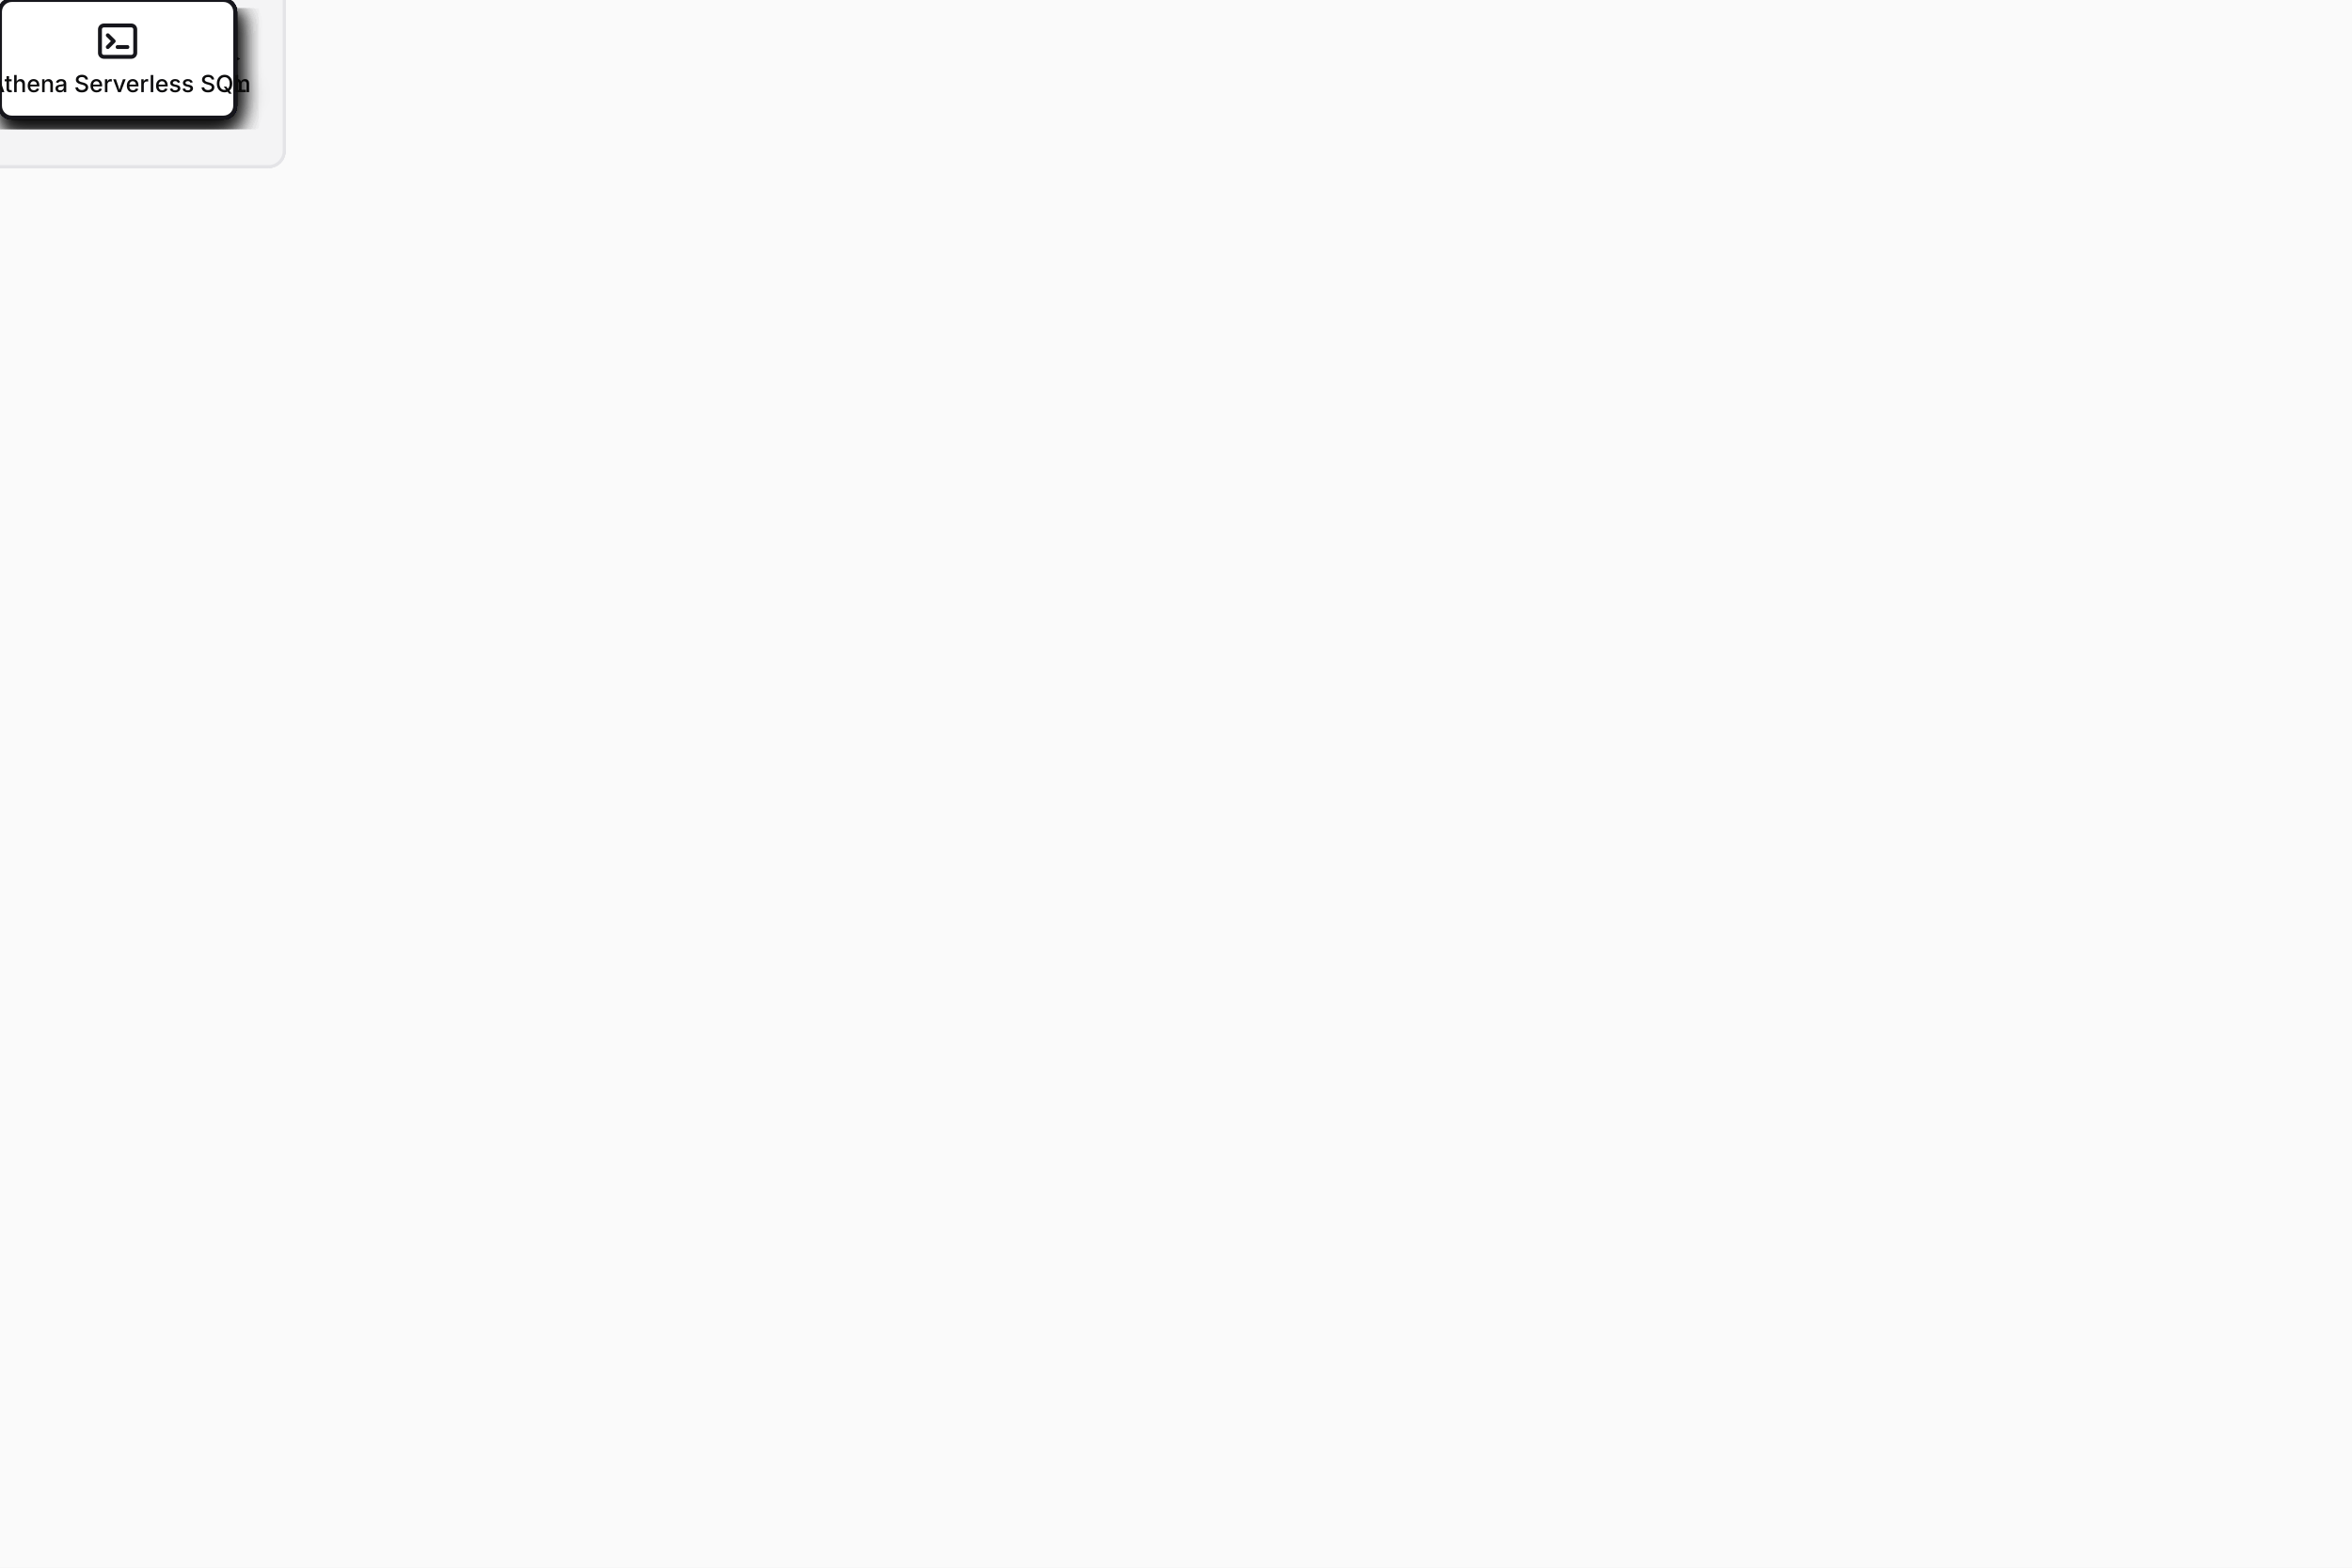
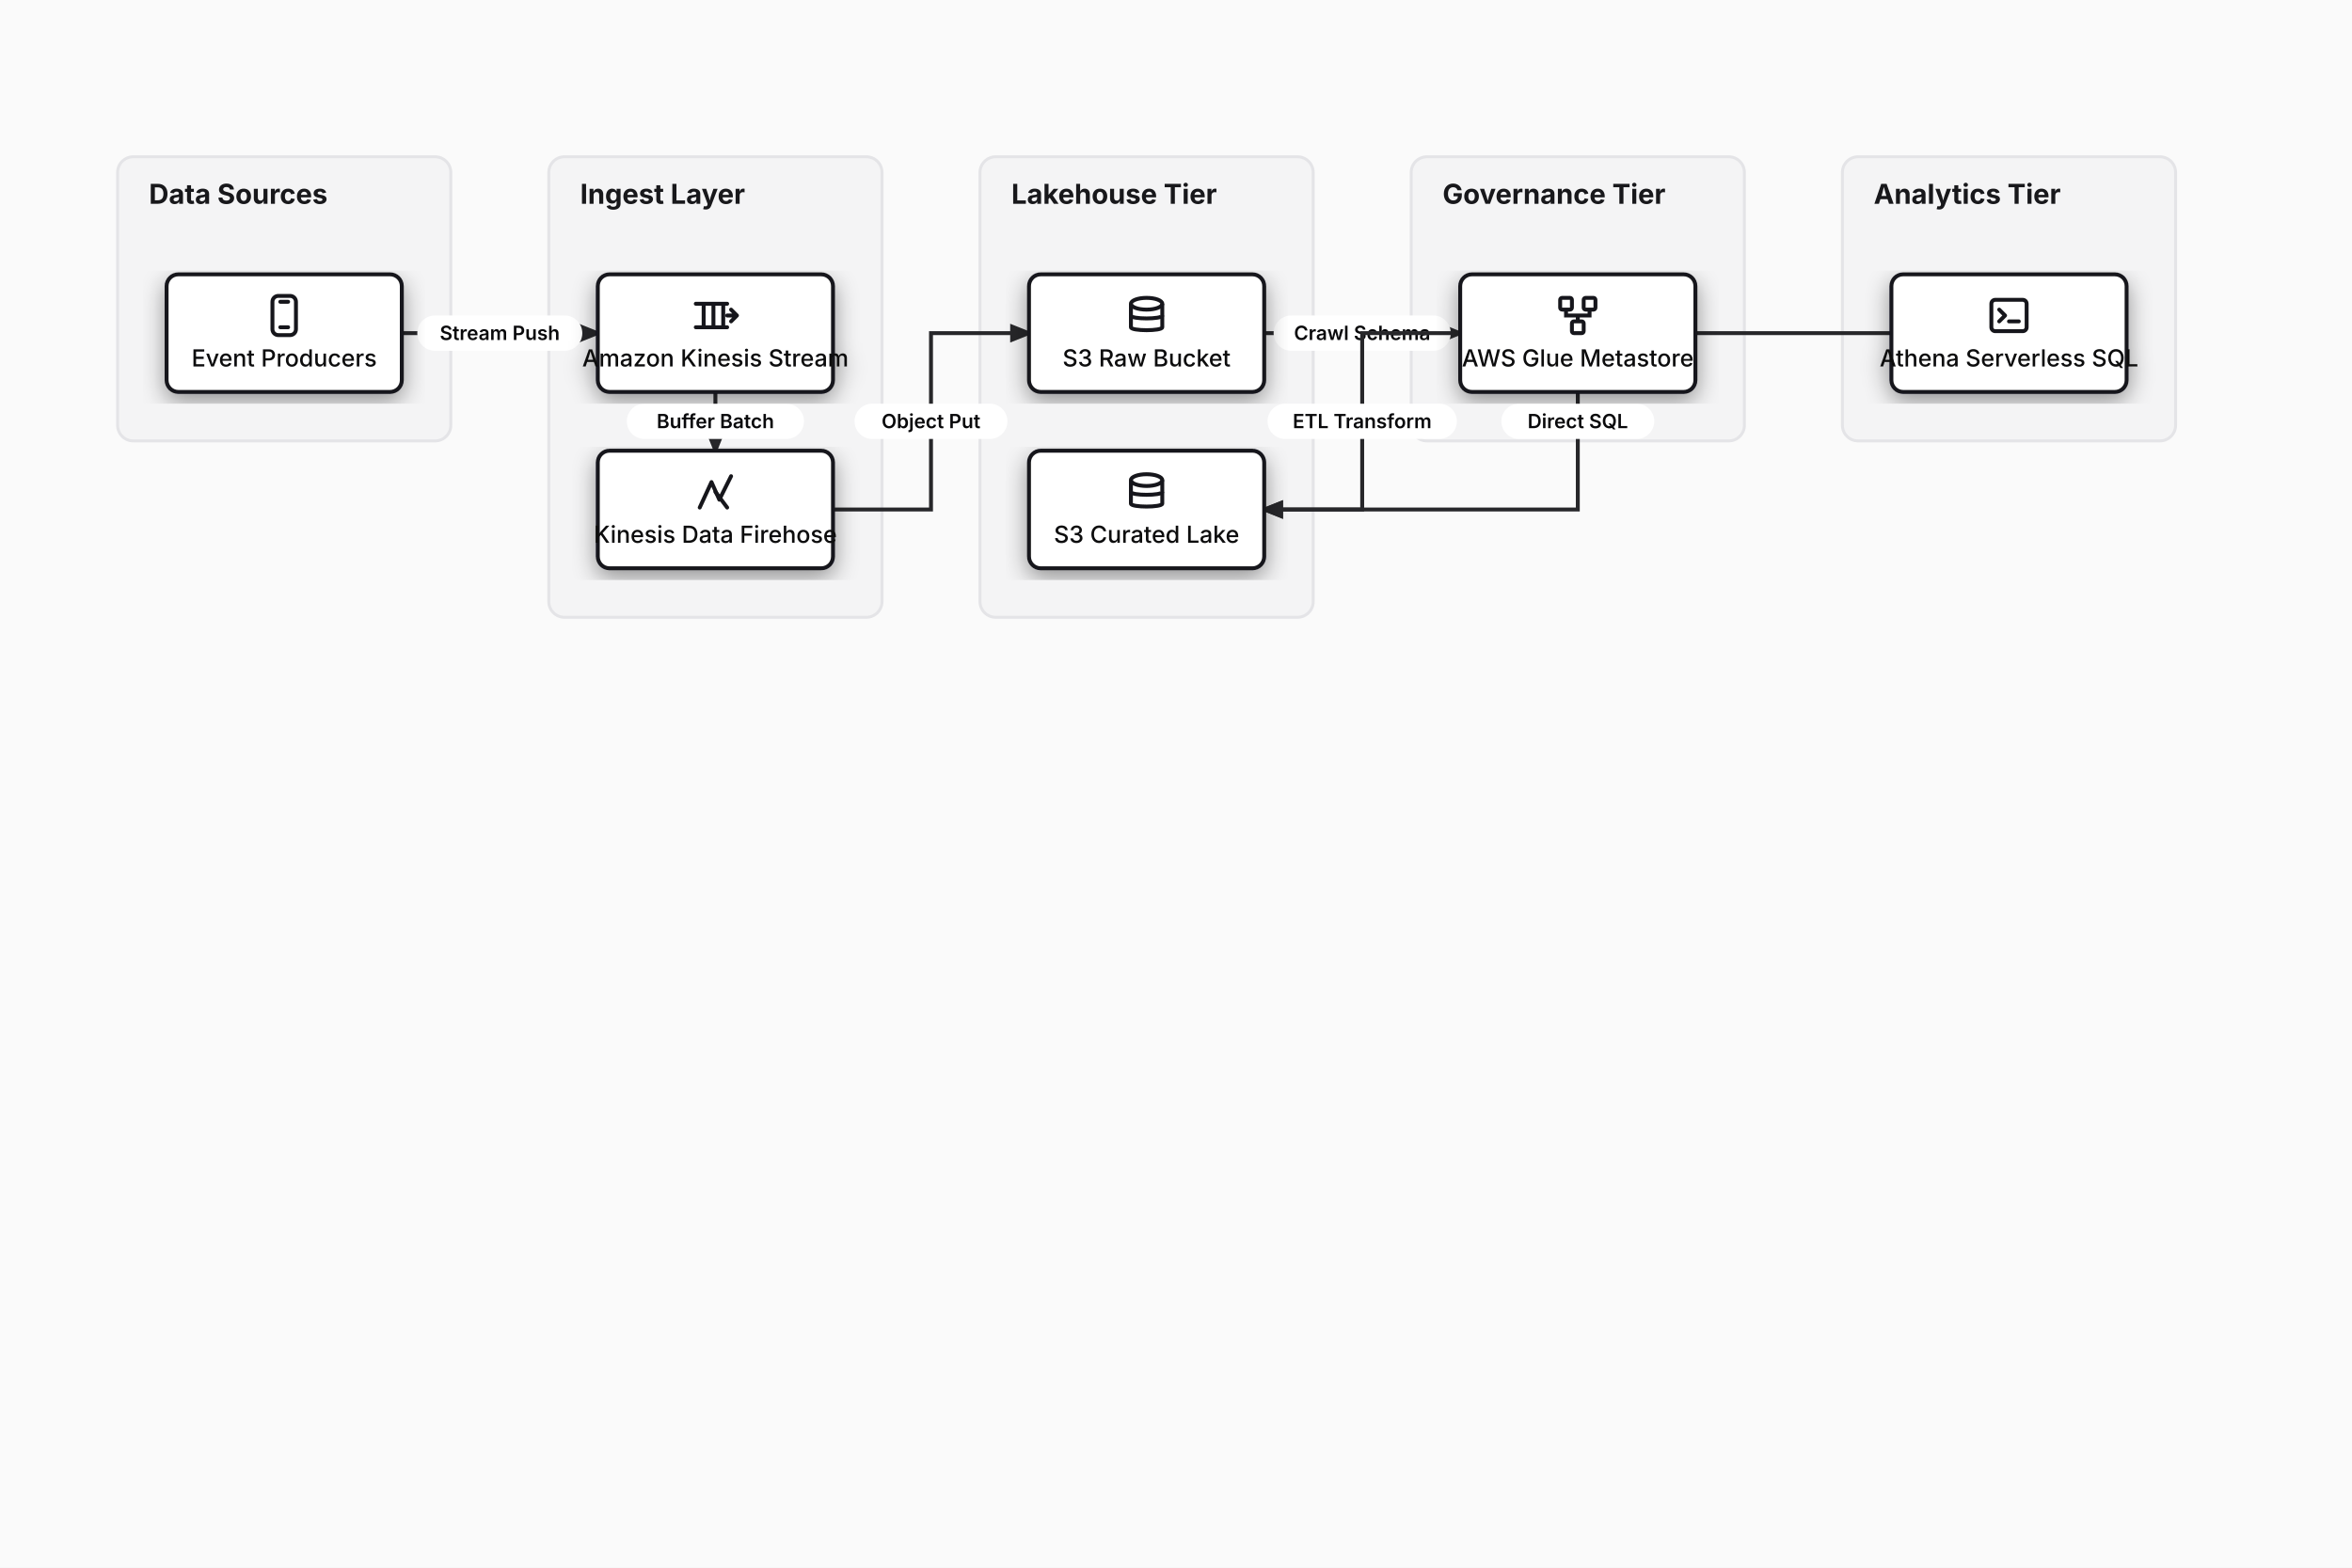
<svg xmlns="http://www.w3.org/2000/svg" viewBox="0 0 1200.0 800.0" width="1200.0" height="800.0">
  <defs>
    <marker id="arrow" viewBox="0 0 10 10" refX="8" refY="5" markerWidth="6" markerHeight="6" orient="auto-start-reverse">
      <path d="M 0 1 L 10 5 L 0 9 z" fill="#18181B" />
    </marker>
    <marker id="arrow-27272A" viewBox="0 0 10 10" refX="8" refY="5" markerWidth="6" markerHeight="6" orient="auto-start-reverse">
      <path d="M 0 1 L 10 5 L 0 9 z" fill="#27272A" />
    </marker>
    <filter id="shadow" x="-10%" y="-10%" width="120%" height="120%">
      <feDropShadow dx="0" dy="4" stdDeviation="6" flood-color="#000000" flood-opacity="0.4" />
    </filter>
  </defs>
  <rect width="100%" height="100%" fill="#FAFAFA" />
  <g id="group_1">
-     <rect x="-25.0" y="-60.0" width="170.0" height="145.0" rx="8" fill="#F4F4F5" stroke="#E4E4E7" stroke-width="1.5" />
-     <text x="-9.0" y="-36.0" fill="#18181B" font-family="Inter, -apple-system, BlinkMacSystemFont, 'Segoe UI', Roboto, sans-serif" font-size="14" font-weight="bold">Data Sources</text>
+     <rect x="60.0" y="80.0" width="170.0" height="145.0" rx="8" fill="#F4F4F5" stroke="#E4E4E7" stroke-width="1.5" />
+     <text x="76.0" y="104.0" fill="#18181B" font-family="Inter, -apple-system, BlinkMacSystemFont, 'Segoe UI', Roboto, sans-serif" font-size="14" font-weight="bold">Data Sources</text>
  </g>
  <g id="group_2">
-     <rect x="-25.0" y="-60.0" width="170.0" height="145.0" rx="8" fill="#F4F4F5" stroke="#E4E4E7" stroke-width="1.5" />
-     <text x="-9.0" y="-36.0" fill="#18181B" font-family="Inter, -apple-system, BlinkMacSystemFont, 'Segoe UI', Roboto, sans-serif" font-size="14" font-weight="bold">Ingest Layer</text>
+     <rect x="280.0" y="80.0" width="170.0" height="235.0" rx="8" fill="#F4F4F5" stroke="#E4E4E7" stroke-width="1.5" />
+     <text x="296.0" y="104.0" fill="#18181B" font-family="Inter, -apple-system, BlinkMacSystemFont, 'Segoe UI', Roboto, sans-serif" font-size="14" font-weight="bold">Ingest Layer</text>
  </g>
  <g id="group_3">
-     <rect x="-25.0" y="-60.0" width="170.0" height="145.0" rx="8" fill="#F4F4F5" stroke="#E4E4E7" stroke-width="1.5" />
-     <text x="-9.0" y="-36.0" fill="#18181B" font-family="Inter, -apple-system, BlinkMacSystemFont, 'Segoe UI', Roboto, sans-serif" font-size="14" font-weight="bold">Lakehouse Tier</text>
+     <rect x="500.0" y="80.0" width="170.0" height="235.0" rx="8" fill="#F4F4F5" stroke="#E4E4E7" stroke-width="1.5" />
+     <text x="516.0" y="104.0" fill="#18181B" font-family="Inter, -apple-system, BlinkMacSystemFont, 'Segoe UI', Roboto, sans-serif" font-size="14" font-weight="bold">Lakehouse Tier</text>
  </g>
  <g id="group_4">
-     <rect x="-25.0" y="-60.0" width="170.0" height="145.0" rx="8" fill="#F4F4F5" stroke="#E4E4E7" stroke-width="1.5" />
-     <text x="-9.0" y="-36.0" fill="#18181B" font-family="Inter, -apple-system, BlinkMacSystemFont, 'Segoe UI', Roboto, sans-serif" font-size="14" font-weight="bold">Governance Tier</text>
+     <rect x="720.0" y="80.0" width="170.0" height="145.0" rx="8" fill="#F4F4F5" stroke="#E4E4E7" stroke-width="1.5" />
+     <text x="736.0" y="104.0" fill="#18181B" font-family="Inter, -apple-system, BlinkMacSystemFont, 'Segoe UI', Roboto, sans-serif" font-size="14" font-weight="bold">Governance Tier</text>
  </g>
  <g id="group_5">
-     <rect x="-25.0" y="-60.0" width="170.0" height="145.0" rx="8" fill="#F4F4F5" stroke="#E4E4E7" stroke-width="1.5" />
-     <text x="-9.0" y="-36.0" fill="#18181B" font-family="Inter, -apple-system, BlinkMacSystemFont, 'Segoe UI', Roboto, sans-serif" font-size="14" font-weight="bold">Analytics Tier</text>
+     <rect x="940.0" y="80.0" width="170.0" height="145.0" rx="8" fill="#F4F4F5" stroke="#E4E4E7" stroke-width="1.5" />
+     <text x="956.0" y="104.0" fill="#18181B" font-family="Inter, -apple-system, BlinkMacSystemFont, 'Segoe UI', Roboto, sans-serif" font-size="14" font-weight="bold">Analytics Tier</text>
  </g>
-   <path d="M 0.0 30.0 L 120.0 30.0" fill="none" stroke="#27272A" stroke-width="2" marker-end="url(#arrow-27272A)" />
+   <path d="M 205.0 170.0 L 305.0 170.0" fill="none" stroke="#27272A" stroke-width="2" marker-end="url(#arrow-27272A)" />
  <g class="badge">
-     <rect x="17.9" y="21.0" width="84.2" height="18.0" rx="9.0" fill="#FFFFFF" />
-     <text x="60.0" y="33.5" fill="#09090B" font-size="10.0" font-family="Inter, -apple-system, BlinkMacSystemFont, 'Segoe UI', Roboto, sans-serif" font-weight="600" text-anchor="middle">Stream Push</text>
+     <rect x="212.9" y="161.0" width="84.2" height="18.0" rx="9.0" fill="#FFFFFF" />
+     <text x="255.0" y="173.5" fill="#09090B" font-size="10.0" font-family="Inter, -apple-system, BlinkMacSystemFont, 'Segoe UI', Roboto, sans-serif" font-weight="600" text-anchor="middle">Stream Push</text>
  </g>
-   <path d="M 0.0 30.0 L 120.0 30.0" fill="none" stroke="#27272A" stroke-width="2" marker-end="url(#arrow-27272A)" />
+   <path d="M 365.0 200.0 L 365.0 230.0" fill="none" stroke="#27272A" stroke-width="2" marker-end="url(#arrow-27272A)" />
  <g class="badge">
-     <rect x="14.8" y="21.0" width="90.4" height="18.0" rx="9.0" fill="#FFFFFF" />
-     <text x="60.0" y="33.5" fill="#09090B" font-size="10.0" font-family="Inter, -apple-system, BlinkMacSystemFont, 'Segoe UI', Roboto, sans-serif" font-weight="600" text-anchor="middle">Buffer Batch</text>
+     <rect x="319.8" y="206.0" width="90.4" height="18.0" rx="9.0" fill="#FFFFFF" />
+     <text x="365.0" y="218.5" fill="#09090B" font-size="10.0" font-family="Inter, -apple-system, BlinkMacSystemFont, 'Segoe UI', Roboto, sans-serif" font-weight="600" text-anchor="middle">Buffer Batch</text>
  </g>
-   <path d="M 0.0 30.0 L 120.0 30.0" fill="none" stroke="#27272A" stroke-width="2" marker-end="url(#arrow-27272A)" />
+   <path d="M 425.0 260.0 L 475.0 260.0 L 475.0 170.0 L 525.0 170.0" fill="none" stroke="#27272A" stroke-width="2" marker-end="url(#arrow-27272A)" />
  <g class="badge">
-     <rect x="21.0" y="21.0" width="78.0" height="18.0" rx="9.0" fill="#FFFFFF" />
-     <text x="60.0" y="33.5" fill="#09090B" font-size="10.0" font-family="Inter, -apple-system, BlinkMacSystemFont, 'Segoe UI', Roboto, sans-serif" font-weight="600" text-anchor="middle">Object Put</text>
+     <rect x="436.0" y="206.0" width="78.0" height="18.0" rx="9.0" fill="#FFFFFF" />
+     <text x="475.0" y="218.5" fill="#09090B" font-size="10.0" font-family="Inter, -apple-system, BlinkMacSystemFont, 'Segoe UI', Roboto, sans-serif" font-weight="600" text-anchor="middle">Object Put</text>
  </g>
-   <path d="M 0.0 30.0 L 120.0 30.0" fill="none" stroke="#27272A" stroke-width="2" stroke-dasharray="5,5" marker-end="url(#arrow-27272A)" />
+   <path d="M 645.0 170.0 L 745.0 170.0" fill="none" stroke="#27272A" stroke-width="2" stroke-dasharray="5,5" marker-end="url(#arrow-27272A)" />
  <g class="badge">
-     <rect x="14.8" y="21.0" width="90.4" height="18.0" rx="9.0" fill="#FFFFFF" />
-     <text x="60.0" y="33.5" fill="#09090B" font-size="10.0" font-family="Inter, -apple-system, BlinkMacSystemFont, 'Segoe UI', Roboto, sans-serif" font-weight="600" text-anchor="middle">Crawl Schema</text>
+     <rect x="649.8" y="161.0" width="90.4" height="18.0" rx="9.0" fill="#FFFFFF" />
+     <text x="695.0" y="173.5" fill="#09090B" font-size="10.0" font-family="Inter, -apple-system, BlinkMacSystemFont, 'Segoe UI', Roboto, sans-serif" font-weight="600" text-anchor="middle">Crawl Schema</text>
  </g>
-   <path d="M 0.0 30.0 L 120.0 30.0" fill="none" stroke="#27272A" stroke-width="2" marker-end="url(#arrow-27272A)" />
+   <path d="M 745.0 170.0 L 695.0 170.0 L 695.0 260.0 L 645.0 260.0" fill="none" stroke="#27272A" stroke-width="2" marker-end="url(#arrow-27272A)" />
  <g class="badge">
-     <rect x="11.7" y="21.0" width="96.6" height="18.0" rx="9.0" fill="#FFFFFF" />
-     <text x="60.0" y="33.5" fill="#09090B" font-size="10.0" font-family="Inter, -apple-system, BlinkMacSystemFont, 'Segoe UI', Roboto, sans-serif" font-weight="600" text-anchor="middle">ETL Transform</text>
+     <rect x="646.7" y="206.0" width="96.6" height="18.0" rx="9.0" fill="#FFFFFF" />
+     <text x="695.0" y="218.5" fill="#09090B" font-size="10.0" font-family="Inter, -apple-system, BlinkMacSystemFont, 'Segoe UI', Roboto, sans-serif" font-weight="600" text-anchor="middle">ETL Transform</text>
  </g>
-   <path d="M 0.0 30.0 L 120.0 30.0" fill="none" stroke="#27272A" stroke-width="2" marker-end="url(#arrow-27272A)" />
+   <path d="M 965.0 170.0 L 805.0 170.0 L 805.0 260.0 L 645.0 260.0" fill="none" stroke="#27272A" stroke-width="2" marker-end="url(#arrow-27272A)" />
  <g class="badge">
-     <rect x="21.0" y="21.0" width="78.0" height="18.0" rx="9.0" fill="#FFFFFF" />
-     <text x="60.0" y="33.5" fill="#09090B" font-size="10.0" font-family="Inter, -apple-system, BlinkMacSystemFont, 'Segoe UI', Roboto, sans-serif" font-weight="600" text-anchor="middle">Direct SQL</text>
+     <rect x="766.0" y="206.0" width="78.0" height="18.0" rx="9.0" fill="#FFFFFF" />
+     <text x="805.0" y="218.5" fill="#09090B" font-size="10.0" font-family="Inter, -apple-system, BlinkMacSystemFont, 'Segoe UI', Roboto, sans-serif" font-weight="600" text-anchor="middle">Direct SQL</text>
  </g>
  <g id="producers" filter="url(#shadow)">
-     <rect x="0.0" y="0.0" width="120.0" height="60.0" rx="6.0" fill="#FFFFFF" stroke="#18181B" stroke-width="2.0" />
-     <g class="icon icon-mobile" transform="translate(48.0, 9.0) scale(1.0)">
+     <rect x="85.0" y="140.0" width="120.0" height="60.0" rx="6.0" fill="#FFFFFF" stroke="#18181B" stroke-width="2.0" />
+     <g class="icon icon-mobile" transform="translate(133.0, 149.0) scale(1.0)">
      <rect x="6" y="2" width="12" height="20" rx="3" fill="none" stroke="#18181B" stroke-width="2.0" />
      <line x1="10" y1="18" x2="14" y2="18" stroke="#18181B" stroke-width="2.0" stroke-linecap="round" />
      <line x1="10" y1="5" x2="14" y2="5" stroke="#18181B" stroke-width="2.0" stroke-linecap="round" />
    </g>
-     <text x="60.0" y="47.0" text-anchor="middle" fill="#09090B" font-family="Inter, -apple-system, BlinkMacSystemFont, 'Segoe UI', Roboto, sans-serif" font-size="12" font-weight="500">Event Producers</text>
+     <text x="145.0" y="187.0" text-anchor="middle" fill="#09090B" font-family="Inter, -apple-system, BlinkMacSystemFont, 'Segoe UI', Roboto, sans-serif" font-size="12" font-weight="500">Event Producers</text>
  </g>
  <g id="kinesis" filter="url(#shadow)">
-     <rect x="0.0" y="0.0" width="120.0" height="60.0" rx="6.0" fill="#FFFFFF" stroke="#18181B" stroke-width="2.0" />
-     <g class="icon icon-queue" transform="translate(48.0, 9.0) scale(1.0)">
+     <rect x="305.0" y="140.0" width="120.0" height="60.0" rx="6.0" fill="#FFFFFF" stroke="#18181B" stroke-width="2.0" />
+     <g class="icon icon-queue" transform="translate(353.0, 149.0) scale(1.0)">
      <line x1="2" y1="6" x2="18" y2="6" stroke="#18181B" stroke-width="2.0" stroke-linecap="round" />
      <line x1="2" y1="18" x2="18" y2="18" stroke="#18181B" stroke-width="2.0" stroke-linecap="round" />
      <line x1="6" y1="6" x2="6" y2="18" stroke="#18181B" stroke-width="2.0" />
      <line x1="11" y1="6" x2="11" y2="18" stroke="#18181B" stroke-width="2.0" />
      <line x1="16" y1="6" x2="16" y2="18" stroke="#18181B" stroke-width="2.0" />
      <path d="M 18 12 H 22 M 20 9 L 23 12 L 20 15" fill="none" stroke="#18181B" stroke-width="2.0" stroke-linecap="round" stroke-linejoin="round" />
    </g>
-     <text x="60.0" y="47.0" text-anchor="middle" fill="#09090B" font-family="Inter, -apple-system, BlinkMacSystemFont, 'Segoe UI', Roboto, sans-serif" font-size="12" font-weight="500">Amazon Kinesis Stream</text>
+     <text x="365.0" y="187.0" text-anchor="middle" fill="#09090B" font-family="Inter, -apple-system, BlinkMacSystemFont, 'Segoe UI', Roboto, sans-serif" font-size="12" font-weight="500">Amazon Kinesis Stream</text>
  </g>
  <g id="firehose" filter="url(#shadow)">
-     <rect x="0.0" y="0.0" width="120.0" height="60.0" rx="6.0" fill="#FFFFFF" stroke="#18181B" stroke-width="2.0" />
-     <g class="icon icon-serverless" transform="translate(48.0, 9.0) scale(1.0)">
+     <rect x="305.0" y="230.0" width="120.0" height="60.0" rx="6.0" fill="#FFFFFF" stroke="#18181B" stroke-width="2.0" />
+     <g class="icon icon-serverless" transform="translate(353.0, 239.0) scale(1.0)">
      <path d="M 4 20 L 10 7 L 14 16 L 20 4" fill="none" stroke="#18181B" stroke-width="2.0" stroke-linecap="round" stroke-linejoin="round" />
      <line x1="12" y1="12" x2="18" y2="20" stroke="#18181B" stroke-width="2.0" stroke-linecap="round" />
    </g>
-     <text x="60.0" y="47.0" text-anchor="middle" fill="#09090B" font-family="Inter, -apple-system, BlinkMacSystemFont, 'Segoe UI', Roboto, sans-serif" font-size="12" font-weight="500">Kinesis Data Firehose</text>
+     <text x="365.0" y="277.0" text-anchor="middle" fill="#09090B" font-family="Inter, -apple-system, BlinkMacSystemFont, 'Segoe UI', Roboto, sans-serif" font-size="12" font-weight="500">Kinesis Data Firehose</text>
  </g>
  <g id="s3_raw" filter="url(#shadow)">
-     <rect x="0.0" y="0.0" width="120.0" height="60.0" rx="6.0" fill="#FFFFFF" stroke="#18181B" stroke-width="2.0" />
-     <g class="icon icon-storage" transform="translate(48.0, 9.0) scale(1.0)">
+     <rect x="525.0" y="140.0" width="120.0" height="60.0" rx="6.0" fill="#FFFFFF" stroke="#18181B" stroke-width="2.0" />
+     <g class="icon icon-storage" transform="translate(573.0, 149.0) scale(1.0)">
      <ellipse cx="12" cy="6" rx="8" ry="3" fill="none" stroke="#18181B" stroke-width="2.0" />
      <path d="M 4 6 V 18 C 4 20 20 20 20 18 V 6" fill="none" stroke="#18181B" stroke-width="2.0" />
      <path d="M 4 12 C 4 14 20 14 20 12" fill="none" stroke="#18181B" stroke-width="2.0" />
    </g>
-     <text x="60.0" y="47.0" text-anchor="middle" fill="#09090B" font-family="Inter, -apple-system, BlinkMacSystemFont, 'Segoe UI', Roboto, sans-serif" font-size="12" font-weight="500">S3 Raw Bucket</text>
+     <text x="585.0" y="187.0" text-anchor="middle" fill="#09090B" font-family="Inter, -apple-system, BlinkMacSystemFont, 'Segoe UI', Roboto, sans-serif" font-size="12" font-weight="500">S3 Raw Bucket</text>
  </g>
  <g id="s3_curated" filter="url(#shadow)">
-     <rect x="0.0" y="0.0" width="120.0" height="60.0" rx="6.0" fill="#FFFFFF" stroke="#18181B" stroke-width="2.0" />
-     <g class="icon icon-storage" transform="translate(48.0, 9.0) scale(1.0)">
+     <rect x="525.0" y="230.0" width="120.0" height="60.0" rx="6.0" fill="#FFFFFF" stroke="#18181B" stroke-width="2.0" />
+     <g class="icon icon-storage" transform="translate(573.0, 239.0) scale(1.0)">
      <ellipse cx="12" cy="6" rx="8" ry="3" fill="none" stroke="#18181B" stroke-width="2.0" />
      <path d="M 4 6 V 18 C 4 20 20 20 20 18 V 6" fill="none" stroke="#18181B" stroke-width="2.0" />
      <path d="M 4 12 C 4 14 20 14 20 12" fill="none" stroke="#18181B" stroke-width="2.0" />
    </g>
-     <text x="60.0" y="47.0" text-anchor="middle" fill="#09090B" font-family="Inter, -apple-system, BlinkMacSystemFont, 'Segoe UI', Roboto, sans-serif" font-size="12" font-weight="500">S3 Curated Lake</text>
+     <text x="585.0" y="277.0" text-anchor="middle" fill="#09090B" font-family="Inter, -apple-system, BlinkMacSystemFont, 'Segoe UI', Roboto, sans-serif" font-size="12" font-weight="500">S3 Curated Lake</text>
  </g>
  <g id="glue" filter="url(#shadow)">
-     <rect x="0.0" y="0.0" width="120.0" height="60.0" rx="6.0" fill="#FFFFFF" stroke="#18181B" stroke-width="2.0" />
-     <g class="icon icon-workflow" transform="translate(48.0, 9.0) scale(1.0)">
+     <rect x="745.0" y="140.0" width="120.0" height="60.0" rx="6.0" fill="#FFFFFF" stroke="#18181B" stroke-width="2.0" />
+     <g class="icon icon-workflow" transform="translate(793.0, 149.0) scale(1.0)">
      <rect x="3" y="3" width="6" height="6" rx="1" fill="none" stroke="#18181B" stroke-width="2.0" />
      <rect x="15" y="3" width="6" height="6" rx="1" fill="none" stroke="#18181B" stroke-width="2.0" />
      <rect x="9" y="15" width="6" height="6" rx="1" fill="none" stroke="#18181B" stroke-width="2.0" />
      <path d="M 6 9 V 12 H 12 V 15 M 18 9 V 12 H 12" fill="none" stroke="#18181B" stroke-width="2.0" />
    </g>
-     <text x="60.0" y="47.0" text-anchor="middle" fill="#09090B" font-family="Inter, -apple-system, BlinkMacSystemFont, 'Segoe UI', Roboto, sans-serif" font-size="12" font-weight="500">AWS Glue Metastore</text>
+     <text x="805.0" y="187.0" text-anchor="middle" fill="#09090B" font-family="Inter, -apple-system, BlinkMacSystemFont, 'Segoe UI', Roboto, sans-serif" font-size="12" font-weight="500">AWS Glue Metastore</text>
  </g>
  <g id="athena" filter="url(#shadow)">
-     <rect x="0.0" y="0.0" width="120.0" height="60.0" rx="6.0" fill="#FFFFFF" stroke="#18181B" stroke-width="2.0" />
-     <g class="icon icon-terminal" transform="translate(48.0, 9.0) scale(1.0)">
+     <rect x="965.0" y="140.0" width="120.0" height="60.0" rx="6.0" fill="#FFFFFF" stroke="#18181B" stroke-width="2.0" />
+     <g class="icon icon-terminal" transform="translate(1013.0, 149.0) scale(1.0)">
      <rect x="3" y="4" width="18" height="16" rx="2" fill="none" stroke="#18181B" stroke-width="2.0" />
      <polyline points="7,9 10,12 7,15" fill="none" stroke="#18181B" stroke-width="2.0" stroke-linecap="round" stroke-linejoin="round" />
      <line x1="12" y1="15" x2="17" y2="15" stroke="#18181B" stroke-width="2.0" stroke-linecap="round" />
    </g>
-     <text x="60.0" y="47.0" text-anchor="middle" fill="#09090B" font-family="Inter, -apple-system, BlinkMacSystemFont, 'Segoe UI', Roboto, sans-serif" font-size="12" font-weight="500">Athena Serverless SQL</text>
+     <text x="1025.0" y="187.0" text-anchor="middle" fill="#09090B" font-family="Inter, -apple-system, BlinkMacSystemFont, 'Segoe UI', Roboto, sans-serif" font-size="12" font-weight="500">Athena Serverless SQL</text>
  </g>
</svg>
